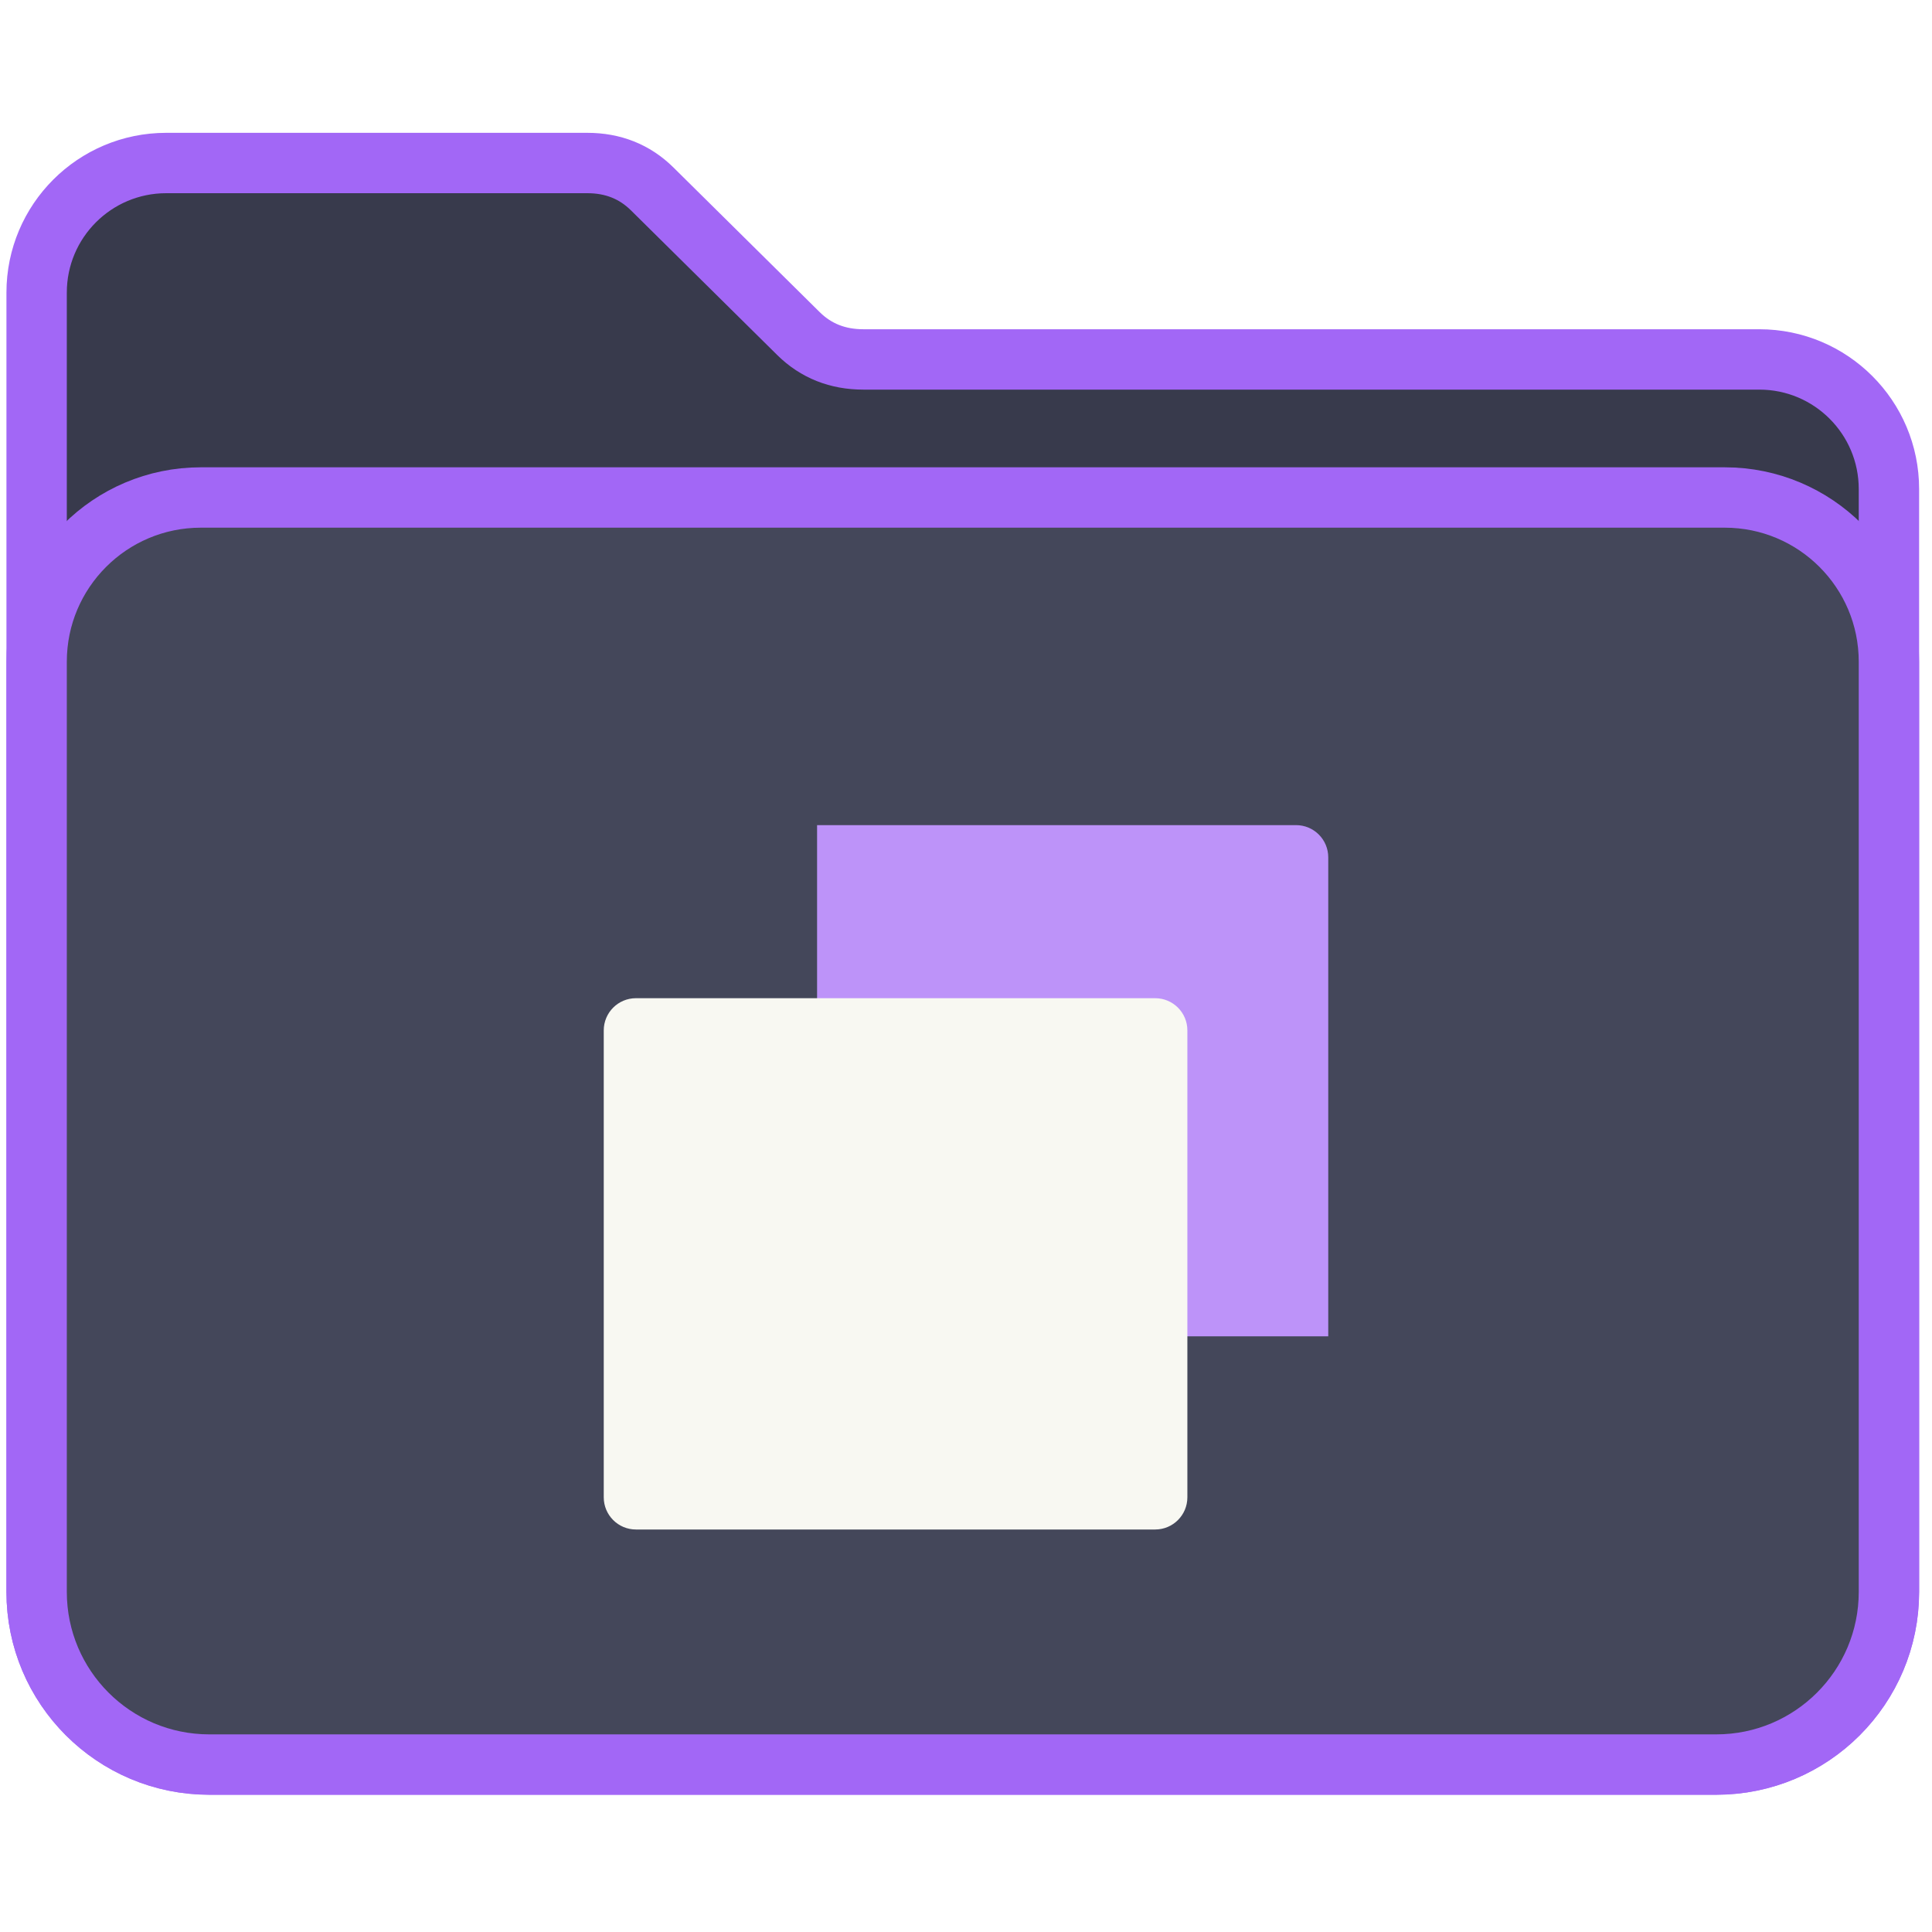
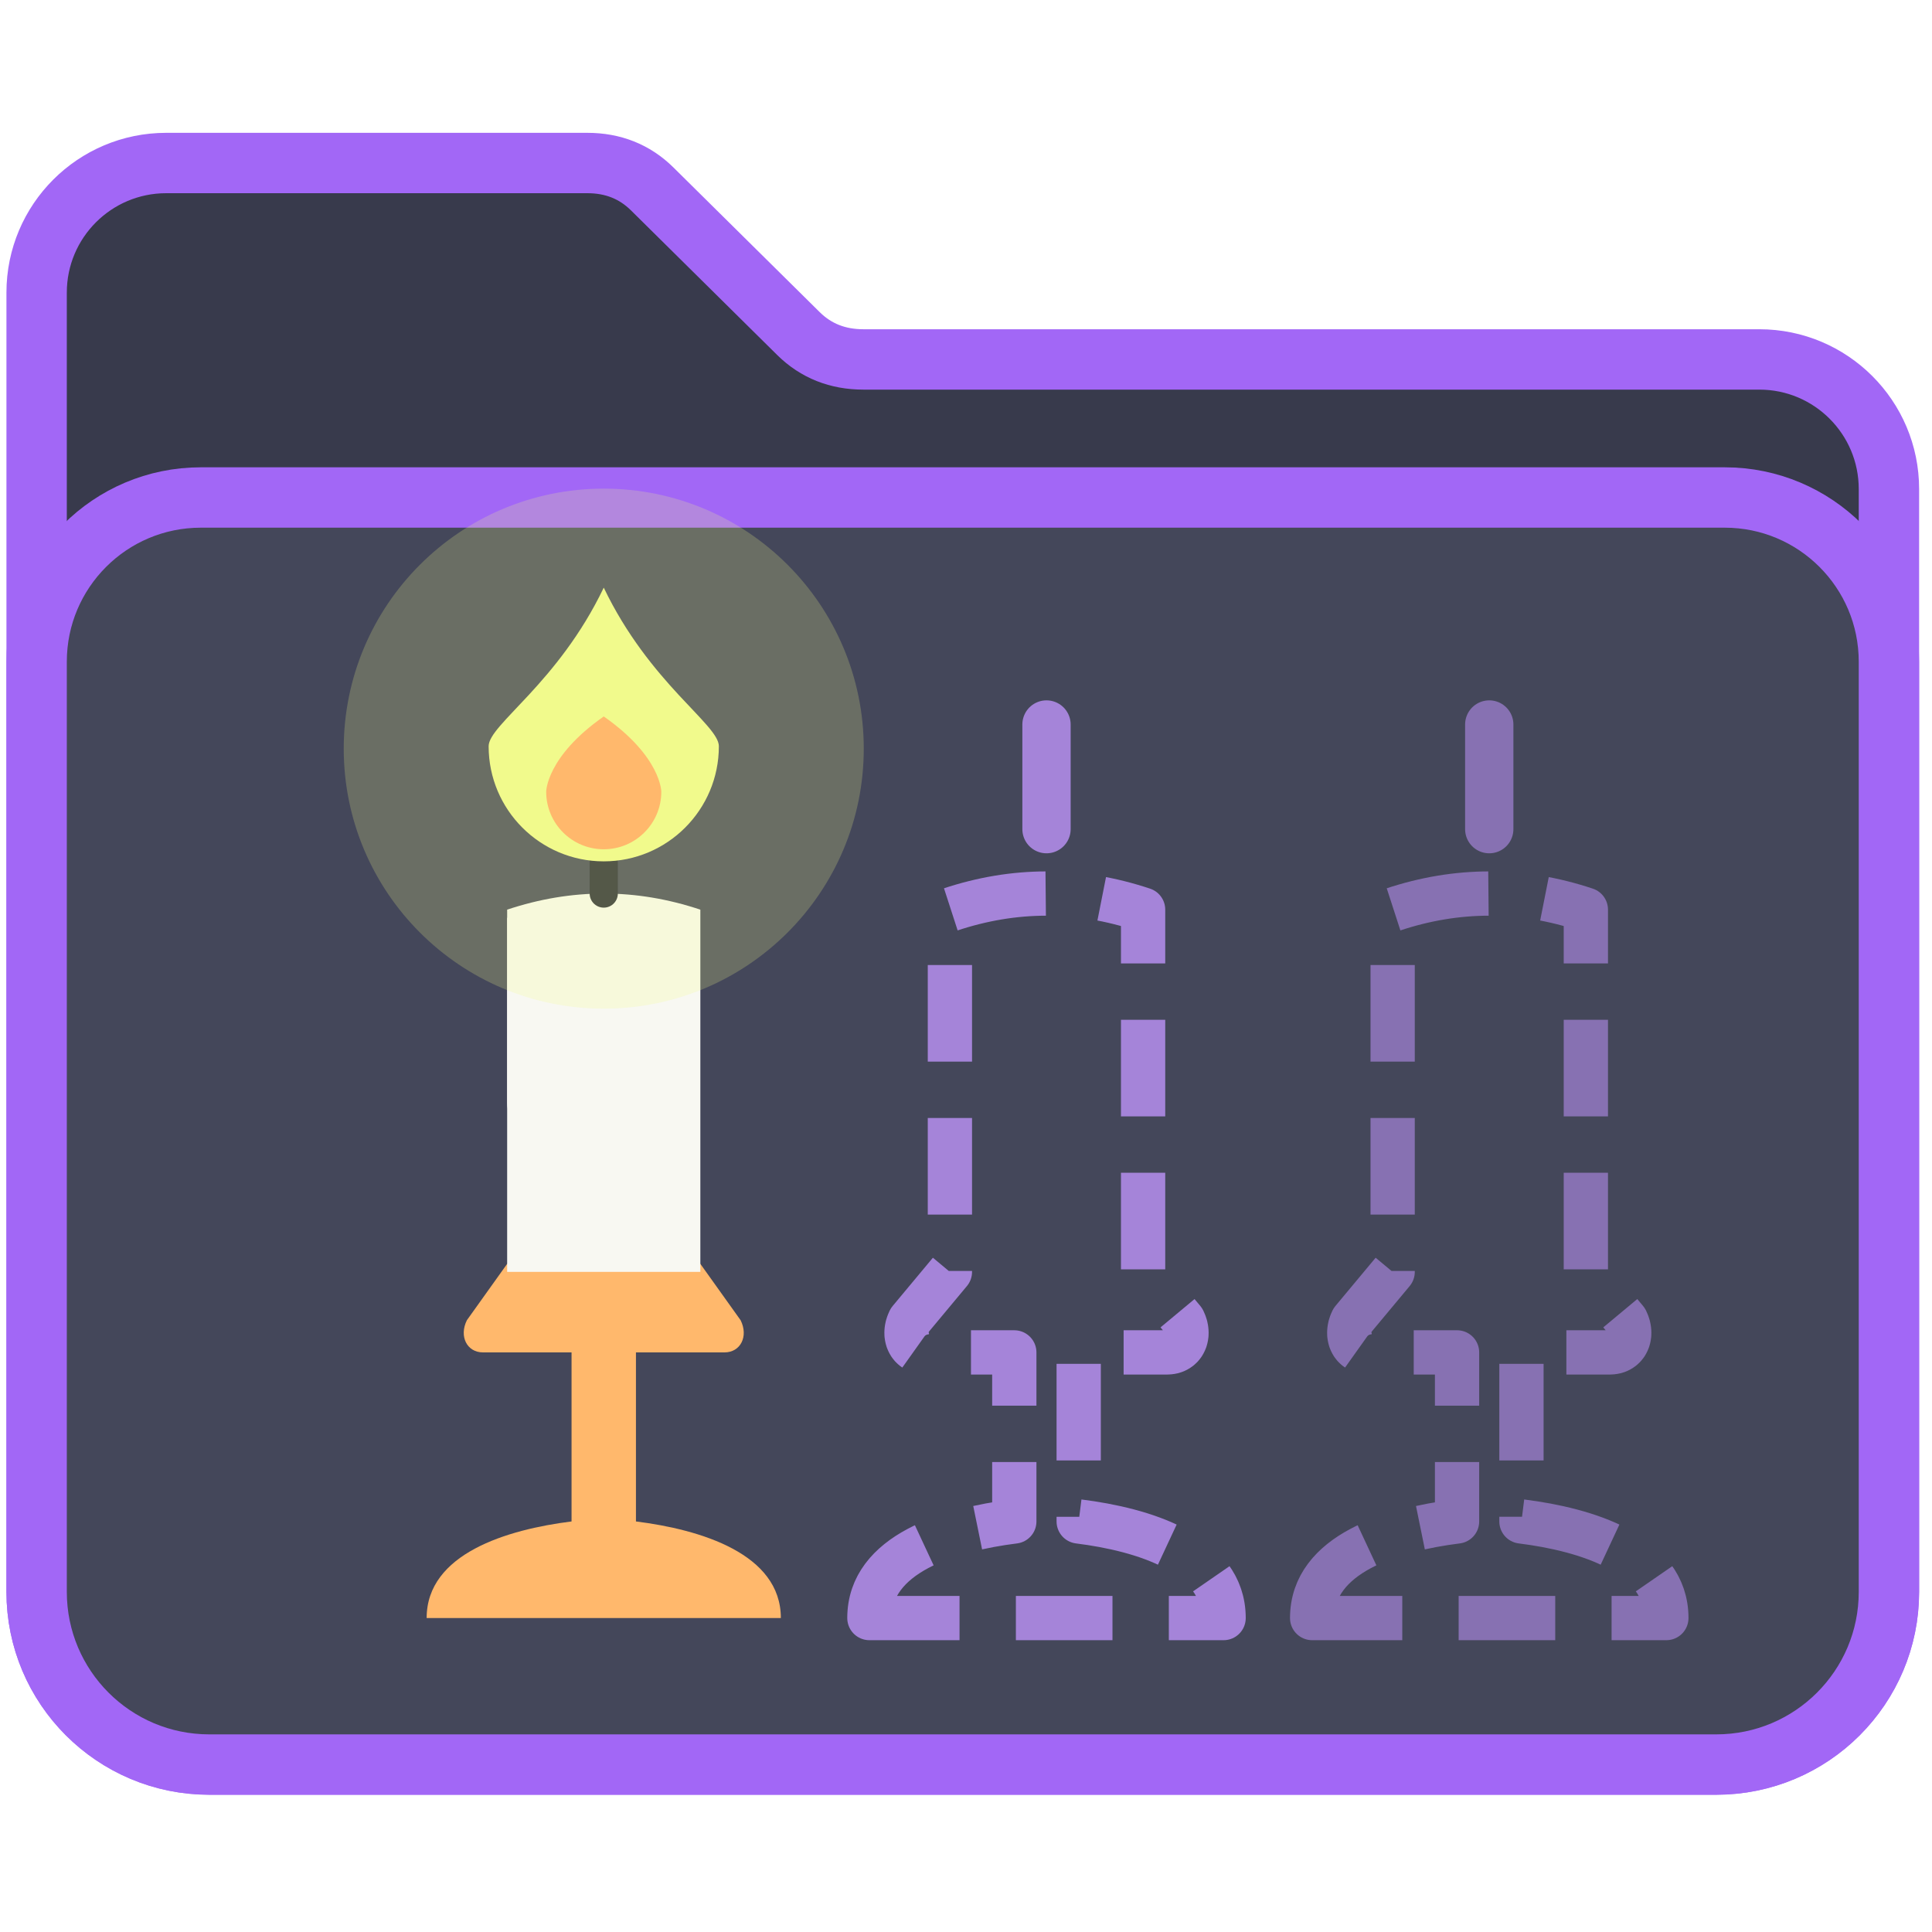
<svg xmlns="http://www.w3.org/2000/svg" viewBox="0 0 48 48" width="48" height="48" role="img" aria-label="Modelos">
  <path fill="#383a4c" d="M 0.91,7.27 A 3.22,3.22 0 0 1 4.13,4.05 L 14.59,4.05 Q 15.55,4.05 16.2,4.69 L 19.84,8.29 Q 20.49,8.93 21.45,8.93 L 43.71,8.93 A 3.22,3.22 0 0 1 46.93,12.15 L 46.93,39.55 A 4.29,4.29 0 0 1 42.64,43.84 L 5.2,43.84 A 4.29,4.29 0 0 1 0.91,39.55 Z" stroke="#A267F6" stroke-width="1.5" stroke-linejoin="round" />
  <path fill="#44475a" d="M 0.91,16.44 A 4.08,4.08 0 0 1 4.99,12.36 L 42.85,12.36 A 4.08,4.08 0 0 1 46.93,16.44 L 46.93,39.55 A 4.29,4.29 0 0 1 42.64,43.84 L 5.2,43.84 A 4.29,4.29 0 0 1 0.91,39.55 Z" stroke="#A267F6" stroke-width="1.5" stroke-linejoin="round" />
-   <path fill="#BD93F9" d="M 20.3,20.5 L 32.2,20.5 A 0.8,0.8 0 0 1 33,21.3 L 33,33.2 L 20.3,33.2 Z" />
-   <path fill="#F8F8F2" d="M 15.8,24.8 L 28.7,24.8 A 0.8,0.8 0 0 1 29.5,25.6 L 29.5,37.2 A 0.8,0.8 0 0 1 28.7,38 L 15.8,38 A 0.8,0.8 0 0 1 15,37.2 L 15,25.6 A 0.8,0.8 0 0 1 15.8,24.8 Z" />
+   <path fill="none" stroke="#bd93f9" stroke-opacity="0.55" stroke-width="1.1" stroke-dasharray="2.4 1.4" stroke-linejoin="round" transform="translate(22 0)" d="M 10.6,40.2 C 10.6,38.6 12.6,38 14.2,37.8 L 14.2,33.6 L 12,33.6 C 11.6,33.6 11.4,33.2 11.6,32.8 L 12.6,31.6 L 12.6,22.6 Q 15,21.8 17.4,22.6 L 17.4,31.6 L 18.4,32.8 C 18.6,33.2 18.4,33.6 18,33.6 L 15.8,33.6 L 15.8,37.8 C 17.4,38 19.4,38.6 19.4,40.2 Z" />
+   <path fill="none" stroke="#bd93f9" stroke-opacity="0.55" stroke-width="1.2" stroke-linecap="round" transform="translate(22 0)" d="M 15,20.6 L 15,18" />
+   <path fill="none" stroke="#bd93f9" stroke-opacity="0.8" stroke-width="1.1" stroke-dasharray="2.4 1.4" stroke-linejoin="round" transform="translate(11 0)" d="M 10.6,40.2 C 10.6,38.6 12.6,38 14.2,37.8 L 14.2,33.6 L 12,33.6 C 11.6,33.6 11.4,33.2 11.6,32.8 L 12.6,31.6 L 12.6,22.6 Q 15,21.8 17.4,22.6 L 17.4,31.6 L 18.4,32.8 C 18.6,33.2 18.4,33.6 18,33.6 L 15.8,33.6 L 15.8,37.8 C 17.4,38 19.4,38.6 19.4,40.2 Z" />
+   <path fill="none" stroke="#bd93f9" stroke-opacity="0.8" stroke-width="1.2" stroke-linecap="round" transform="translate(11 0)" d="M 15,20.6 L 15,18" />
+   <path fill="#ffb86c" d="M 10.6,40.2 C 10.6,38.6 12.6,38 14.2,37.8 L 14.2,33.6 L 12,33.6 C 11.6,33.6 11.4,33.2 11.6,32.8 L 12.6,31.4 L 17.4,31.4 L 18.4,32.8 C 18.6,33.2 18.4,33.6 18,33.6 L 15.8,33.6 L 15.8,37.8 C 17.4,38 19.4,38.6 19.4,40.2 Z" />
+   <path fill="#f8f8f2" d="M 12.6,31.6 L 12.6,22.6 Q 15,21.8 17.4,22.6 L 17.4,31.6 Z" />
+   <path fill="#f8f8f2" d="M 12.6,22.8 L 12.6,27.4 A 0.75,0.75 0 0 0 14.1,27.4 L 14.1,23.2 Z" />
+   <path fill="none" stroke="#282a36" stroke-width="0.7" stroke-linecap="round" d="M 15,22.2 L 15,20.8" />
+   <circle fill="#f1fa8c" fill-opacity="0.22" cx="15" cy="18.60" r="6.46" />
+   <path fill="#f1fa8c" d="M 15,14.6 C 16.14,16.98 17.86,18.00 17.86,18.54 A 2.86,2.86 0 0 1 12.14,18.54 C 12.14,18.00 13.86,16.98 15,14.6 Z" />
+   <path fill="#ffb86c" d="M 15,17.80 C 16.43,18.80 16.43,19.67 16.43,19.67 A 1.43,1.43 0 0 1 13.57,19.67 C 13.57,19.67 13.57,18.80 15,17.80 Z" />
</svg>
